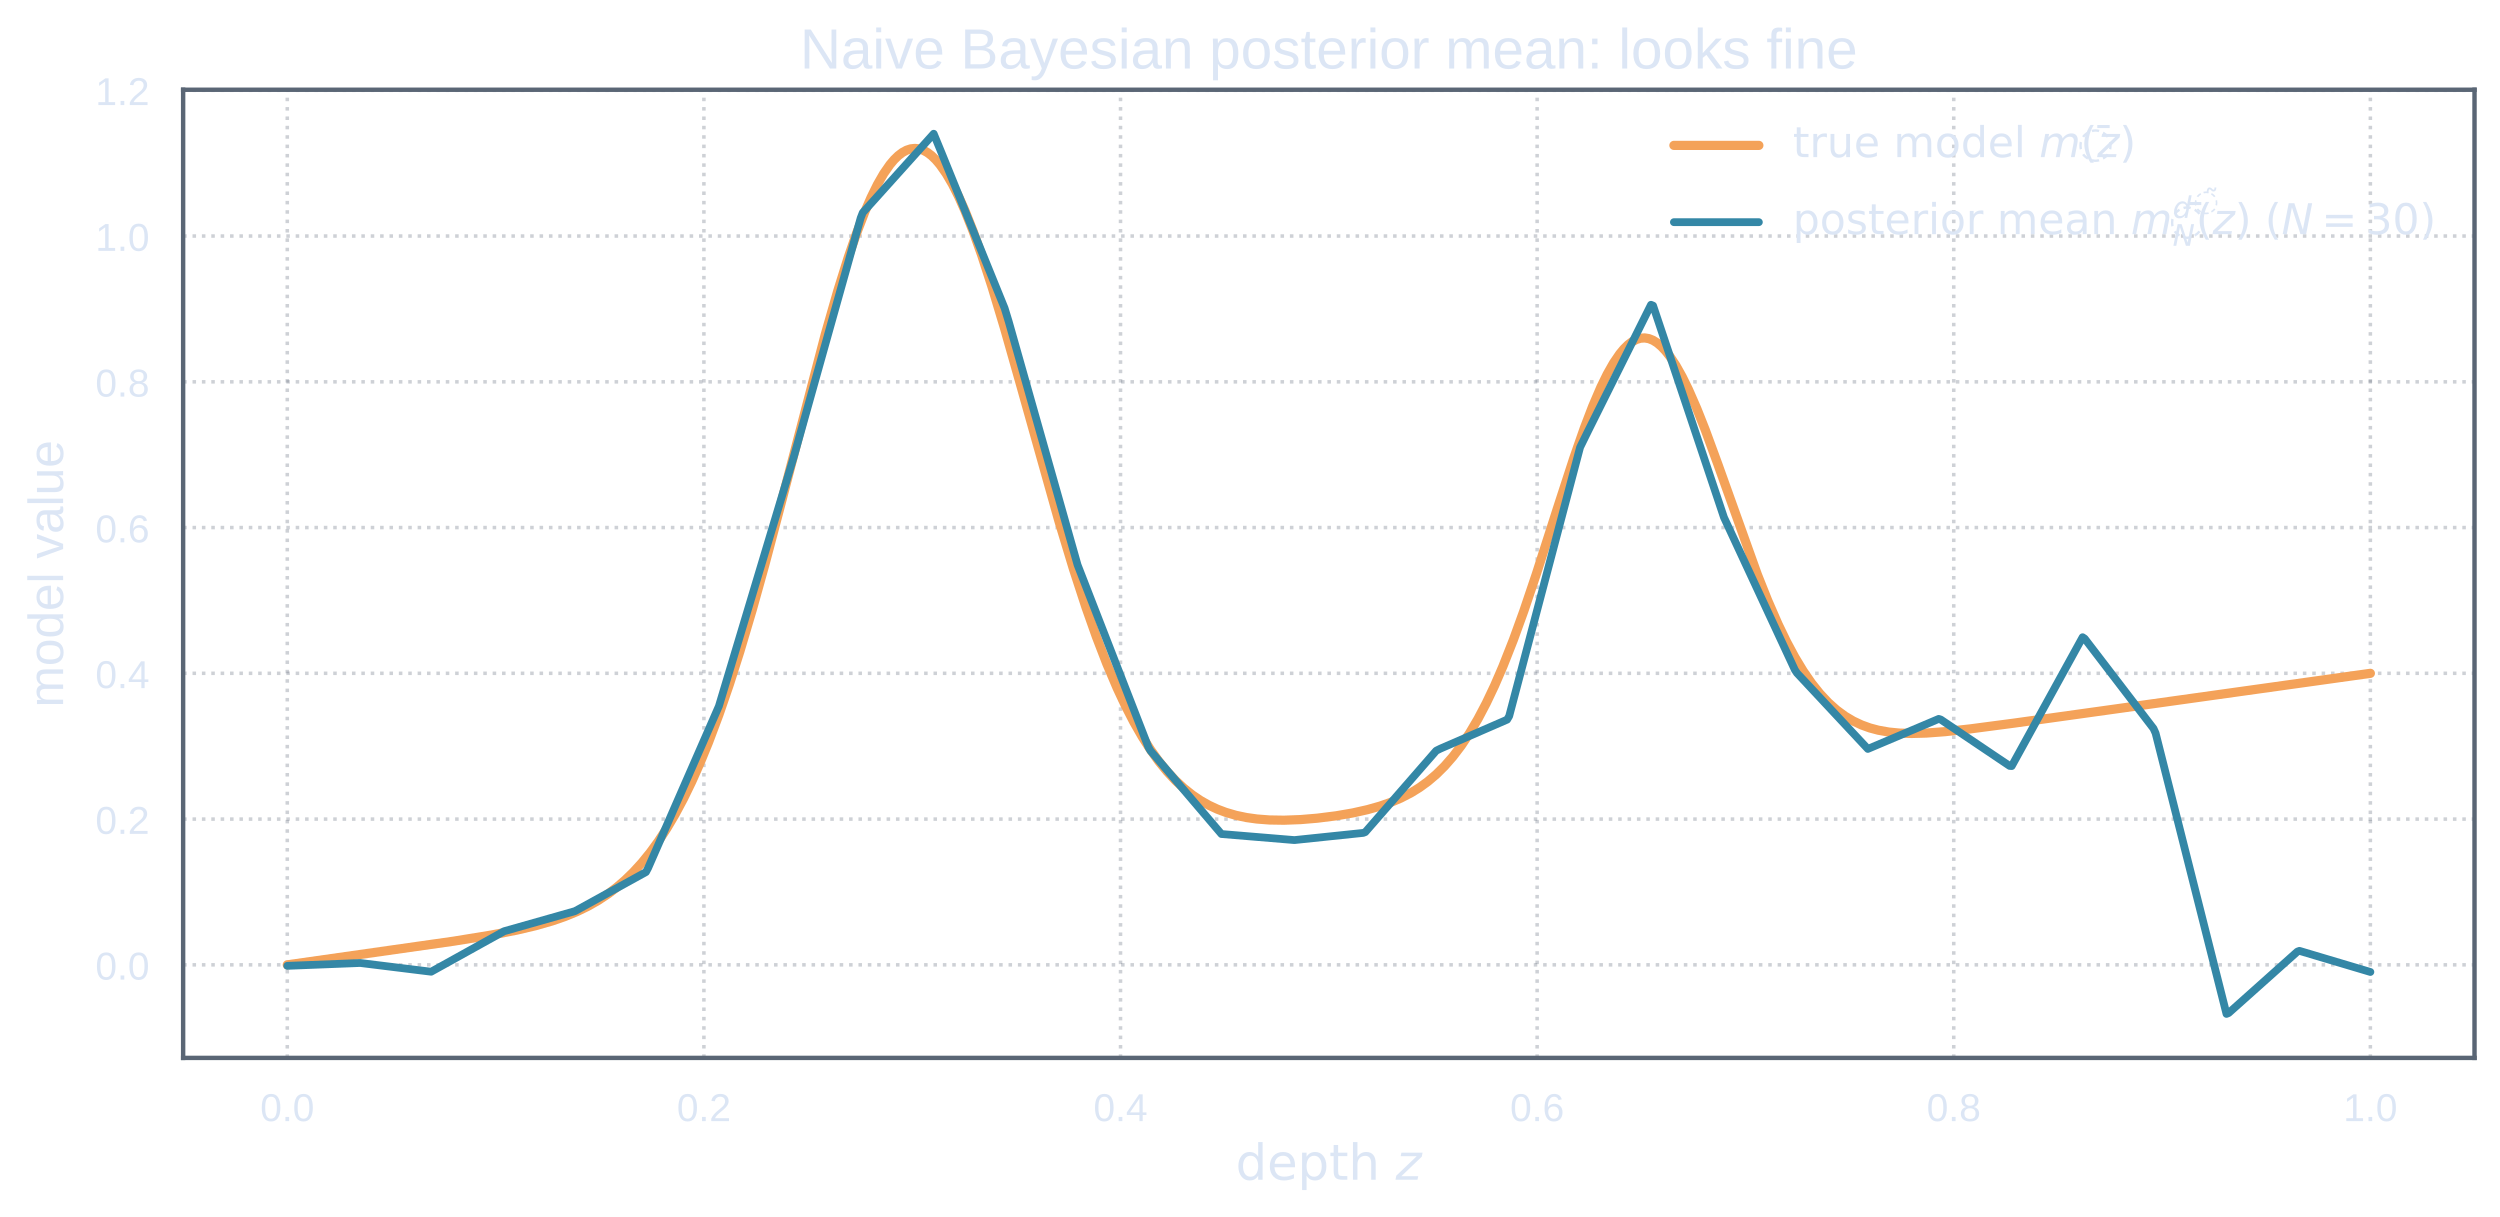
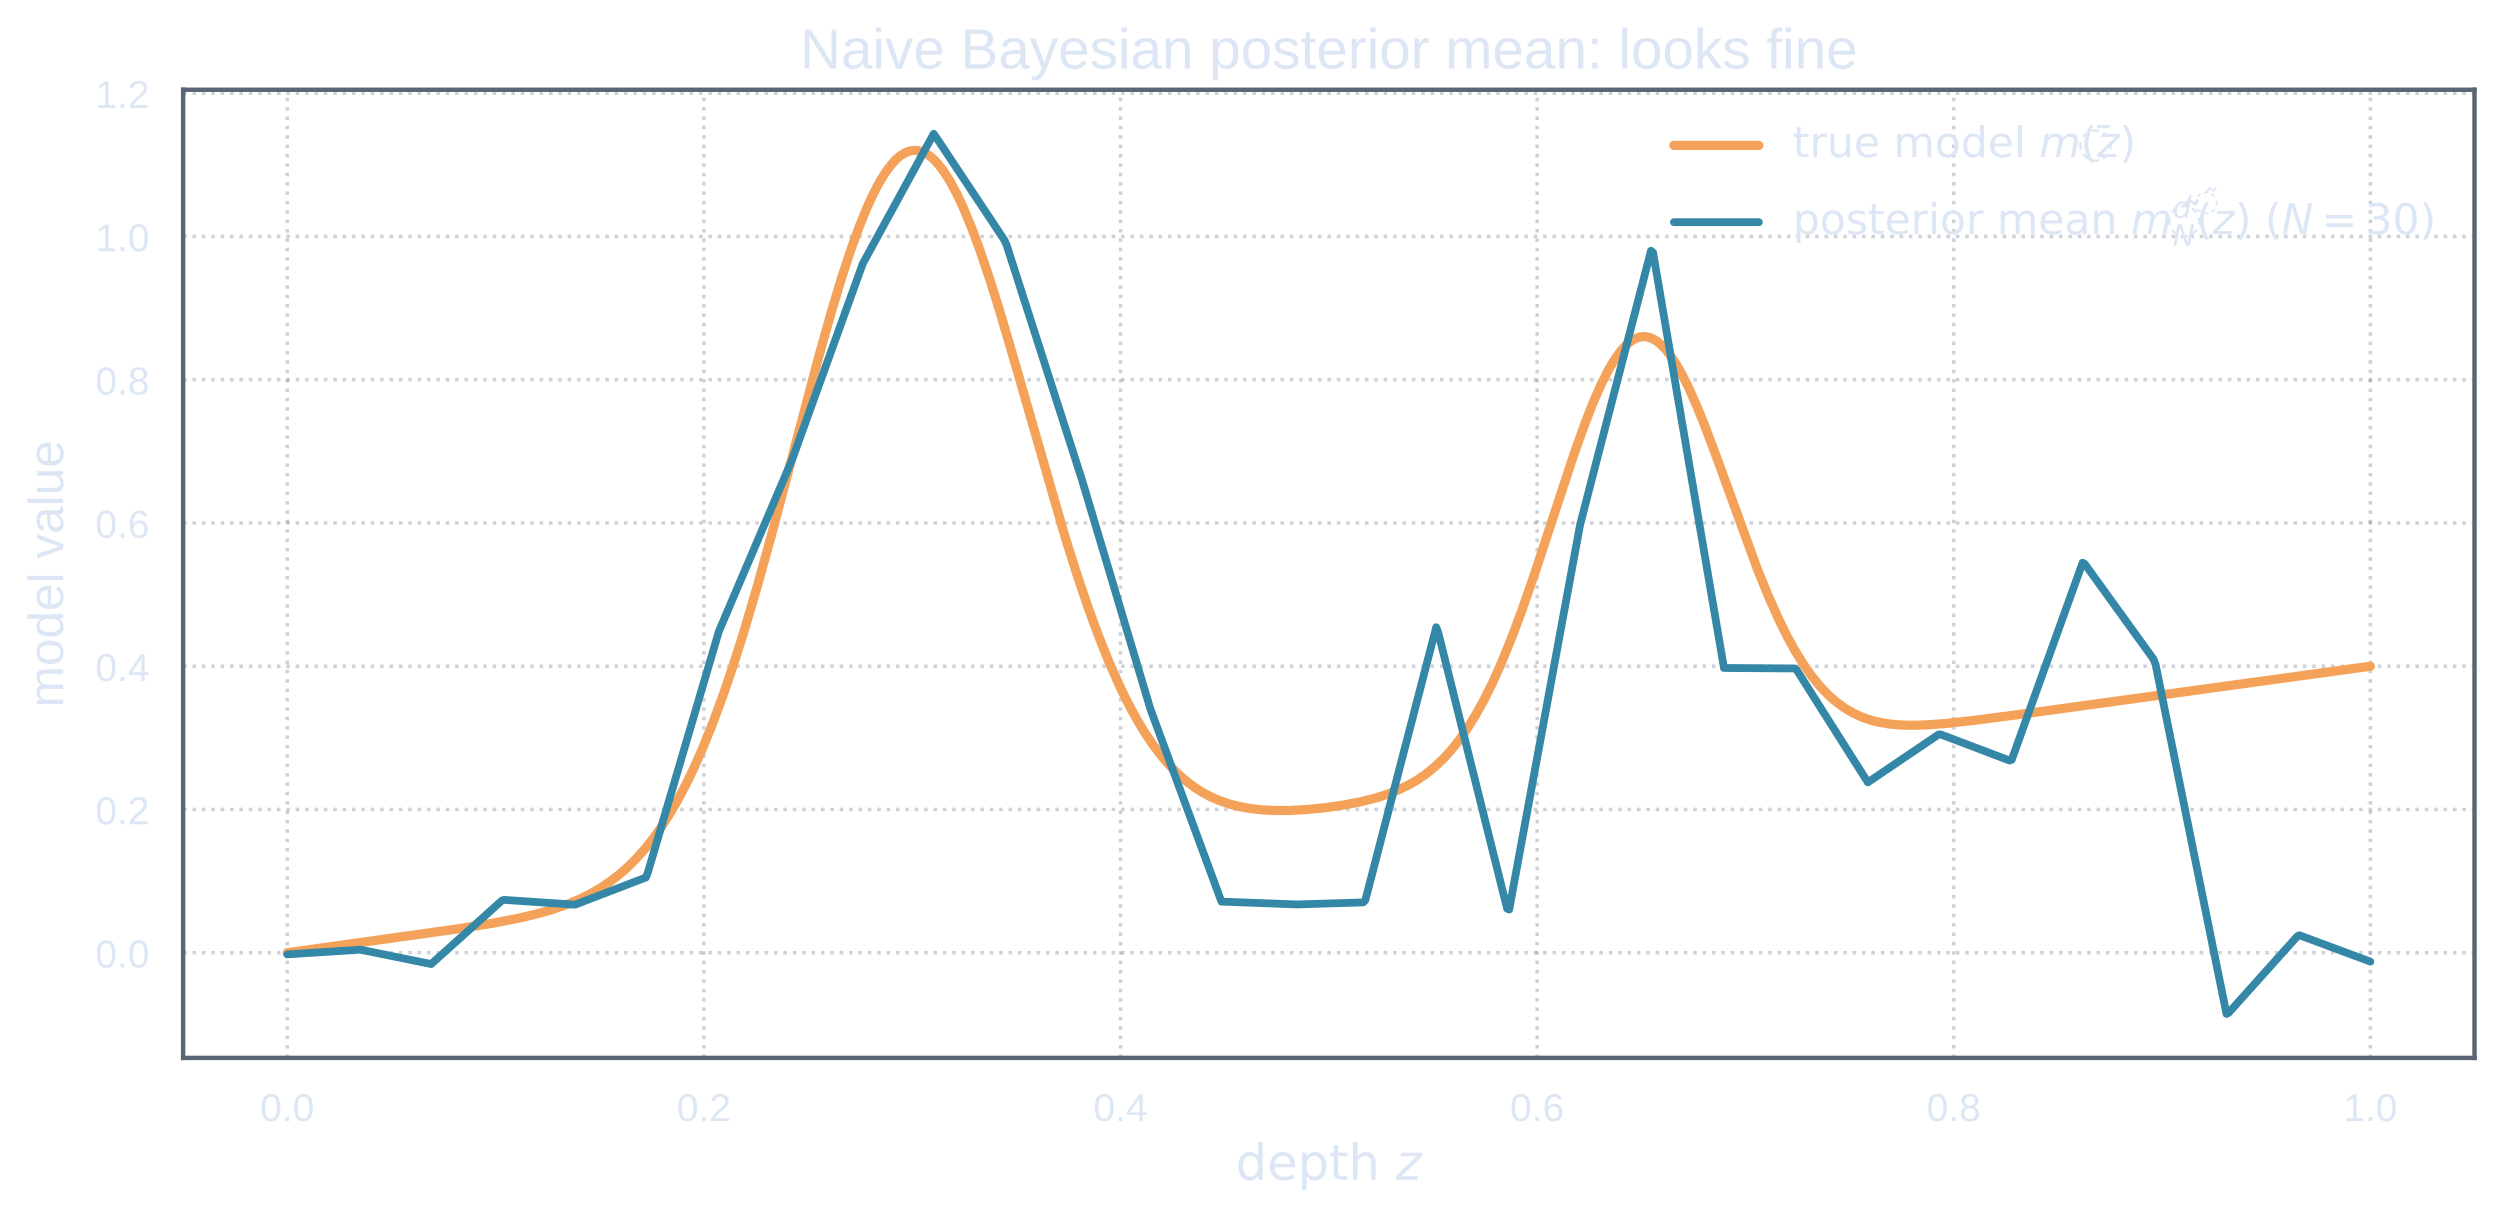
<svg xmlns="http://www.w3.org/2000/svg" width="706.343pt" height="343.823pt" viewBox="0 0 706.343 343.823" version="1.1">
  <defs>
    <style type="text/css">*{stroke-linejoin: round; stroke-linecap: butt}</style>
  </defs>
  <g id="figure_1">
    <g id="patch_1">
      <path d="M 0 343.823  L 706.343 343.823  L 706.343 0  L 0 0  L 0 343.823  z " style="fill: none" />
    </g>
    <g id="axes_1">
      <g id="patch_2">
        <path d="M 51.743 298.897  L 699.143 298.897  L 699.143 25.358  L 51.743 25.358  L 51.743 298.897  z " style="fill: none" />
      </g>
      <g id="matplotlib.axis_1">
        <g id="xtick_1">
          <g id="line2d_1">
-             <path d="M 81.17 298.897  L 81.17 25.358  " clip-path="url(#p72405b0aa2)" style="fill: none; stroke-dasharray: 1,1.65; stroke-dashoffset: 0; stroke: #5a6675; stroke-opacity: 0.3" />
+             <path d="M 81.17 298.897  L 81.17 25.358  " clip-path="url(#p2e29ce6a44)" style="fill: none; stroke-dasharray: 1,1.65; stroke-dashoffset: 0; stroke: #5a6675; stroke-opacity: 0.3" />
          </g>
          <g id="text_1">
            <text style="font-size: 11px; font-family: 'Arial', 'DejaVu Sans', 'Liberation Sans', 'Bitstream Vera Sans', sans-serif; text-anchor: middle; fill: #dce6f5" x="81.17" y="316.756" transform="rotate(-0 81.17009 316.7558)">0.0</text>
          </g>
        </g>
        <g id="xtick_2">
          <g id="line2d_2">
-             <path d="M 198.879 298.897  L 198.879 25.358  " clip-path="url(#p72405b0aa2)" style="fill: none; stroke-dasharray: 1,1.65; stroke-dashoffset: 0; stroke: #5a6675; stroke-opacity: 0.3" />
+             <path d="M 198.879 298.897  L 198.879 25.358  " clip-path="url(#p2e29ce6a44)" style="fill: none; stroke-dasharray: 1,1.65; stroke-dashoffset: 0; stroke: #5a6675; stroke-opacity: 0.3" />
          </g>
          <g id="text_2">
            <text style="font-size: 11px; font-family: 'Arial', 'DejaVu Sans', 'Liberation Sans', 'Bitstream Vera Sans', sans-serif; text-anchor: middle; fill: #dce6f5" x="198.879" y="316.756" transform="rotate(-0 198.8792 316.7558)">0.2</text>
          </g>
        </g>
        <g id="xtick_3">
          <g id="line2d_3">
-             <path d="M 316.588 298.897  L 316.588 25.358  " clip-path="url(#p72405b0aa2)" style="fill: none; stroke-dasharray: 1,1.65; stroke-dashoffset: 0; stroke: #5a6675; stroke-opacity: 0.3" />
+             <path d="M 316.588 298.897  L 316.588 25.358  " clip-path="url(#p2e29ce6a44)" style="fill: none; stroke-dasharray: 1,1.65; stroke-dashoffset: 0; stroke: #5a6675; stroke-opacity: 0.3" />
          </g>
          <g id="text_3">
            <text style="font-size: 11px; font-family: 'Arial', 'DejaVu Sans', 'Liberation Sans', 'Bitstream Vera Sans', sans-serif; text-anchor: middle; fill: #dce6f5" x="316.588" y="316.756" transform="rotate(-0 316.5883 316.7558)">0.4</text>
          </g>
        </g>
        <g id="xtick_4">
          <g id="line2d_4">
-             <path d="M 434.297 298.897  L 434.297 25.358  " clip-path="url(#p72405b0aa2)" style="fill: none; stroke-dasharray: 1,1.65; stroke-dashoffset: 0; stroke: #5a6675; stroke-opacity: 0.3" />
+             <path d="M 434.297 298.897  L 434.297 25.358  " clip-path="url(#p2e29ce6a44)" style="fill: none; stroke-dasharray: 1,1.65; stroke-dashoffset: 0; stroke: #5a6675; stroke-opacity: 0.3" />
          </g>
          <g id="text_4">
            <text style="font-size: 11px; font-family: 'Arial', 'DejaVu Sans', 'Liberation Sans', 'Bitstream Vera Sans', sans-serif; text-anchor: middle; fill: #dce6f5" x="434.297" y="316.756" transform="rotate(-0 434.2974 316.7558)">0.6</text>
          </g>
        </g>
        <g id="xtick_5">
          <g id="line2d_5">
-             <path d="M 552.006 298.897  L 552.006 25.358  " clip-path="url(#p72405b0aa2)" style="fill: none; stroke-dasharray: 1,1.65; stroke-dashoffset: 0; stroke: #5a6675; stroke-opacity: 0.3" />
+             <path d="M 552.006 298.897  L 552.006 25.358  " clip-path="url(#p2e29ce6a44)" style="fill: none; stroke-dasharray: 1,1.65; stroke-dashoffset: 0; stroke: #5a6675; stroke-opacity: 0.3" />
          </g>
          <g id="text_5">
            <text style="font-size: 11px; font-family: 'Arial', 'DejaVu Sans', 'Liberation Sans', 'Bitstream Vera Sans', sans-serif; text-anchor: middle; fill: #dce6f5" x="552.006" y="316.756" transform="rotate(-0 552.0064 316.7558)">0.8</text>
          </g>
        </g>
        <g id="xtick_6">
          <g id="line2d_6">
-             <path d="M 669.716 298.897  L 669.716 25.358  " clip-path="url(#p72405b0aa2)" style="fill: none; stroke-dasharray: 1,1.65; stroke-dashoffset: 0; stroke: #5a6675; stroke-opacity: 0.3" />
+             <path d="M 669.716 298.897  L 669.716 25.358  " clip-path="url(#p2e29ce6a44)" style="fill: none; stroke-dasharray: 1,1.65; stroke-dashoffset: 0; stroke: #5a6675; stroke-opacity: 0.3" />
          </g>
          <g id="text_6">
            <text style="font-size: 11px; font-family: 'Arial', 'DejaVu Sans', 'Liberation Sans', 'Bitstream Vera Sans', sans-serif; text-anchor: middle; fill: #dce6f5" x="669.716" y="316.756" transform="rotate(-0 669.7155 316.7558)">1.0</text>
          </g>
        </g>
        <g id="text_7">
          <g style="fill: #dce6f5" transform="translate(349.1228 333.6834)">
            <text>
              <tspan x="0" y="-0.359" style="font-size: 14px; font-family: 'DejaVu Sans'; fill: #dce6f5">d</tspan>
              <tspan x="8.887" y="-0.359" style="font-size: 14px; font-family: 'DejaVu Sans'; fill: #dce6f5">e</tspan>
              <tspan x="17.5" y="-0.359" style="font-size: 14px; font-family: 'DejaVu Sans'; fill: #dce6f5">p</tspan>
              <tspan x="26.387" y="-0.359" style="font-size: 14px; font-family: 'DejaVu Sans'; fill: #dce6f5">t</tspan>
              <tspan x="31.876" y="-0.359" style="font-size: 14px; font-family: 'DejaVu Sans'; fill: #dce6f5">h</tspan>
              <tspan x="40.749" y="-0.359" style="font-size: 14px; font-family: 'DejaVu Sans'; fill: #dce6f5"> </tspan>
              <tspan x="45.199" y="-0.359" style="font-style: oblique; font-size: 14px; font-family: 'DejaVu Sans'; fill: #dce6f5">z</tspan>
            </text>
          </g>
        </g>
      </g>
      <g id="matplotlib.axis_2">
        <g id="ytick_1">
          <g id="line2d_7">
-             <path d="M 51.743 272.603  L 699.143 272.603  " clip-path="url(#p72405b0aa2)" style="fill: none; stroke-dasharray: 1,1.65; stroke-dashoffset: 0; stroke: #5a6675; stroke-opacity: 0.3" />
+             <path d="M 51.743 269.176  L 699.143 269.176  " clip-path="url(#p2e29ce6a44)" style="fill: none; stroke-dasharray: 1,1.65; stroke-dashoffset: 0; stroke: #5a6675; stroke-opacity: 0.3" />
          </g>
          <g id="text_8">
-             <text style="font-size: 11px; font-family: 'Arial', 'DejaVu Sans', 'Liberation Sans', 'Bitstream Vera Sans', sans-serif; text-anchor: end; fill: #dce6f5" x="42.243" y="276.782" transform="rotate(-0 42.24281 276.7822)">0.0</text>
+             <text style="font-size: 11px; font-family: 'Arial', 'DejaVu Sans', 'Liberation Sans', 'Bitstream Vera Sans', sans-serif; text-anchor: end; fill: #dce6f5" x="42.243" y="273.355" transform="rotate(-0 42.24281 273.3549)">0.0</text>
          </g>
        </g>
        <g id="ytick_2">
          <g id="line2d_8">
-             <path d="M 51.743 231.421  L 699.143 231.421  " clip-path="url(#p72405b0aa2)" style="fill: none; stroke-dasharray: 1,1.65; stroke-dashoffset: 0; stroke: #5a6675; stroke-opacity: 0.3" />
+             <path d="M 51.743 228.702  L 699.143 228.702  " clip-path="url(#p2e29ce6a44)" style="fill: none; stroke-dasharray: 1,1.65; stroke-dashoffset: 0; stroke: #5a6675; stroke-opacity: 0.3" />
          </g>
          <g id="text_9">
-             <text style="font-size: 11px; font-family: 'Arial', 'DejaVu Sans', 'Liberation Sans', 'Bitstream Vera Sans', sans-serif; text-anchor: end; fill: #dce6f5" x="42.243" y="235.601" transform="rotate(-0 42.24281 235.6005)">0.2</text>
+             <text style="font-size: 11px; font-family: 'Arial', 'DejaVu Sans', 'Liberation Sans', 'Bitstream Vera Sans', sans-serif; text-anchor: end; fill: #dce6f5" x="42.243" y="232.882" transform="rotate(-0 42.24281 232.8816)">0.2</text>
          </g>
        </g>
        <g id="ytick_3">
          <g id="line2d_9">
-             <path d="M 51.743 190.24  L 699.143 190.24  " clip-path="url(#p72405b0aa2)" style="fill: none; stroke-dasharray: 1,1.65; stroke-dashoffset: 0; stroke: #5a6675; stroke-opacity: 0.3" />
+             <path d="M 51.743 188.229  L 699.143 188.229  " clip-path="url(#p2e29ce6a44)" style="fill: none; stroke-dasharray: 1,1.65; stroke-dashoffset: 0; stroke: #5a6675; stroke-opacity: 0.3" />
          </g>
          <g id="text_10">
-             <text style="font-size: 11px; font-family: 'Arial', 'DejaVu Sans', 'Liberation Sans', 'Bitstream Vera Sans', sans-serif; text-anchor: end; fill: #dce6f5" x="42.243" y="194.419" transform="rotate(-0 42.24281 194.4189)">0.4</text>
+             <text style="font-size: 11px; font-family: 'Arial', 'DejaVu Sans', 'Liberation Sans', 'Bitstream Vera Sans', sans-serif; text-anchor: end; fill: #dce6f5" x="42.243" y="192.408" transform="rotate(-0 42.24281 192.4082)">0.4</text>
          </g>
        </g>
        <g id="ytick_4">
          <g id="line2d_10">
-             <path d="M 51.743 149.058  L 699.143 149.058  " clip-path="url(#p72405b0aa2)" style="fill: none; stroke-dasharray: 1,1.65; stroke-dashoffset: 0; stroke: #5a6675; stroke-opacity: 0.3" />
+             <path d="M 51.743 147.756  L 699.143 147.756  " clip-path="url(#p2e29ce6a44)" style="fill: none; stroke-dasharray: 1,1.65; stroke-dashoffset: 0; stroke: #5a6675; stroke-opacity: 0.3" />
          </g>
          <g id="text_11">
-             <text style="font-size: 11px; font-family: 'Arial', 'DejaVu Sans', 'Liberation Sans', 'Bitstream Vera Sans', sans-serif; text-anchor: end; fill: #dce6f5" x="42.243" y="153.237" transform="rotate(-0 42.24281 153.2373)">0.6</text>
+             <text style="font-size: 11px; font-family: 'Arial', 'DejaVu Sans', 'Liberation Sans', 'Bitstream Vera Sans', sans-serif; text-anchor: end; fill: #dce6f5" x="42.243" y="151.935" transform="rotate(-0 42.24281 151.9349)">0.6</text>
          </g>
        </g>
        <g id="ytick_5">
          <g id="line2d_11">
-             <path d="M 51.743 107.876  L 699.143 107.876  " clip-path="url(#p72405b0aa2)" style="fill: none; stroke-dasharray: 1,1.65; stroke-dashoffset: 0; stroke: #5a6675; stroke-opacity: 0.3" />
+             <path d="M 51.743 107.282  L 699.143 107.282  " clip-path="url(#p2e29ce6a44)" style="fill: none; stroke-dasharray: 1,1.65; stroke-dashoffset: 0; stroke: #5a6675; stroke-opacity: 0.3" />
          </g>
          <g id="text_12">
-             <text style="font-size: 11px; font-family: 'Arial', 'DejaVu Sans', 'Liberation Sans', 'Bitstream Vera Sans', sans-serif; text-anchor: end; fill: #dce6f5" x="42.243" y="112.056" transform="rotate(-0 42.24281 112.0556)">0.8</text>
+             <text style="font-size: 11px; font-family: 'Arial', 'DejaVu Sans', 'Liberation Sans', 'Bitstream Vera Sans', sans-serif; text-anchor: end; fill: #dce6f5" x="42.243" y="111.462" transform="rotate(-0 42.24281 111.4616)">0.8</text>
          </g>
        </g>
        <g id="ytick_6">
          <g id="line2d_12">
-             <path d="M 51.743 66.695  L 699.143 66.695  " clip-path="url(#p72405b0aa2)" style="fill: none; stroke-dasharray: 1,1.65; stroke-dashoffset: 0; stroke: #5a6675; stroke-opacity: 0.3" />
+             <path d="M 51.743 66.809  L 699.143 66.809  " clip-path="url(#p2e29ce6a44)" style="fill: none; stroke-dasharray: 1,1.65; stroke-dashoffset: 0; stroke: #5a6675; stroke-opacity: 0.3" />
          </g>
          <g id="text_13">
-             <text style="font-size: 11px; font-family: 'Arial', 'DejaVu Sans', 'Liberation Sans', 'Bitstream Vera Sans', sans-serif; text-anchor: end; fill: #dce6f5" x="42.243" y="70.874" transform="rotate(-0 42.24281 70.874)">1.0</text>
+             <text style="font-size: 11px; font-family: 'Arial', 'DejaVu Sans', 'Liberation Sans', 'Bitstream Vera Sans', sans-serif; text-anchor: end; fill: #dce6f5" x="42.243" y="70.988" transform="rotate(-0 42.24281 70.98828)">1.0</text>
          </g>
        </g>
        <g id="ytick_7">
          <g id="line2d_13">
-             <path d="M 51.743 25.513  L 699.143 25.513  " clip-path="url(#p72405b0aa2)" style="fill: none; stroke-dasharray: 1,1.65; stroke-dashoffset: 0; stroke: #5a6675; stroke-opacity: 0.3" />
+             <path d="M 51.743 26.336  L 699.143 26.336  " clip-path="url(#p2e29ce6a44)" style="fill: none; stroke-dasharray: 1,1.65; stroke-dashoffset: 0; stroke: #5a6675; stroke-opacity: 0.3" />
          </g>
          <g id="text_14">
-             <text style="font-size: 11px; font-family: 'Arial', 'DejaVu Sans', 'Liberation Sans', 'Bitstream Vera Sans', sans-serif; text-anchor: end; fill: #dce6f5" x="42.243" y="29.692" transform="rotate(-0 42.24281 29.69236)">1.2</text>
+             <text style="font-size: 11px; font-family: 'Arial', 'DejaVu Sans', 'Liberation Sans', 'Bitstream Vera Sans', sans-serif; text-anchor: end; fill: #dce6f5" x="42.243" y="30.515" transform="rotate(-0 42.24281 30.51496)">1.2</text>
          </g>
        </g>
        <g id="text_15">
          <text style="font-size: 14px; font-family: 'Arial', 'DejaVu Sans', 'Liberation Sans', 'Bitstream Vera Sans', sans-serif; text-anchor: middle; fill: #dce6f5" x="17.838" y="162.127" transform="rotate(-90 17.83781 162.1275)">model value</text>
        </g>
      </g>
      <g id="line2d_14">
-         <path d="M 81.17 272.603  L 128.301 265.9  L 138.905 264.171  L 145.975 262.798  L 151.277 261.552  L 155.99 260.202  L 159.525 258.982  L 163.06 257.531  L 166.005 256.104  L 168.951 254.437  L 171.897 252.489  L 174.253 250.696  L 176.61 248.669  L 178.966 246.379  L 181.323 243.801  L 183.68 240.906  L 186.036 237.669  L 188.393 234.062  L 190.749 230.062  L 193.106 225.647  L 195.462 220.798  L 197.819 215.502  L 200.175 209.748  L 203.121 201.91  L 206.067 193.364  L 209.012 184.139  L 212.547 172.245  L 216.082 159.576  L 220.795 141.796  L 233.167 94.499  L 236.702 82.176  L 239.647 72.765  L 242.004 65.933  L 244.36 59.817  L 246.128 55.749  L 247.895 52.16  L 249.663 49.078  L 251.43 46.526  L 252.608 45.129  L 253.787 43.98  L 254.965 43.084  L 256.143 42.443  L 257.321 42.059  L 258.5 41.933  L 259.678 42.065  L 260.856 42.452  L 262.034 43.095  L 263.213 43.989  L 264.391 45.13  L 265.569 46.514  L 267.337 49.032  L 269.104 52.059  L 270.871 55.571  L 272.639 59.535  L 274.995 65.467  L 277.352 72.057  L 280.298 81.08  L 283.832 92.804  L 288.545 109.402  L 299.15 147.117  L 303.274 160.726  L 306.809 171.545  L 309.754 179.867  L 312.7 187.504  L 315.646 194.432  L 318.002 199.457  L 320.359 204.026  L 322.715 208.149  L 325.072 211.841  L 327.428 215.121  L 329.785 218.011  L 332.141 220.536  L 334.498 222.721  L 336.854 224.595  L 339.211 226.184  L 341.568 227.515  L 343.924 228.614  L 346.281 229.507  L 349.226 230.369  L 352.172 230.987  L 355.118 231.4  L 358.652 231.672  L 362.776 231.74  L 367.489 231.562  L 372.203 231.167  L 377.505 230.496  L 382.218 229.684  L 386.342 228.763  L 389.877 227.766  L 392.822 226.742  L 395.768 225.495  L 398.714 223.971  L 401.07 222.511  L 403.427 220.799  L 405.783 218.797  L 408.14 216.468  L 410.496 213.773  L 412.853 210.676  L 415.209 207.143  L 417.566 203.149  L 419.922 198.673  L 422.279 193.707  L 424.636 188.256  L 427.581 180.788  L 430.527 172.663  L 434.062 162.211  L 439.953 143.867  L 444.666 129.408  L 447.612 120.998  L 449.968 114.842  L 452.325 109.344  L 454.092 105.729  L 455.86 102.602  L 457.627 100.005  L 458.805 98.585  L 459.984 97.424  L 461.162 96.53  L 462.34 95.906  L 463.518 95.555  L 464.697 95.48  L 465.875 95.678  L 467.053 96.149  L 468.232 96.887  L 469.41 97.887  L 470.588 99.142  L 471.766 100.64  L 473.534 103.324  L 475.301 106.491  L 477.069 110.094  L 479.425 115.485  L 481.782 121.421  L 485.316 131.038  L 496.51 162.303  L 499.456 169.687  L 502.401 176.428  L 504.758 181.304  L 507.114 185.696  L 509.471 189.598  L 511.827 193.017  L 514.184 195.971  L 516.541 198.484  L 518.897 200.589  L 521.254 202.323  L 523.61 203.723  L 525.967 204.828  L 528.323 205.677  L 530.68 206.305  L 533.625 206.829  L 536.571 207.12  L 540.106 207.23  L 544.23 207.117  L 549.532 206.722  L 556.602 205.947  L 568.974 204.321  L 615.515 197.825  L 669.716 190.24  L 669.716 190.24  " clip-path="url(#p72405b0aa2)" style="fill: none; stroke: #f4a259; stroke-width: 2.6; stroke-linecap: round" />
+         <path d="M 81.17 269.176  L 128.89 262.499  L 139.494 260.785  L 146.564 259.414  L 151.866 258.163  L 155.99 256.988  L 160.114 255.569  L 163.649 254.099  L 166.595 252.653  L 169.54 250.963  L 172.486 248.987  L 174.842 247.17  L 177.199 245.116  L 179.556 242.797  L 181.912 240.188  L 184.269 237.261  L 186.625 233.991  L 188.982 230.352  L 191.338 226.321  L 193.695 221.877  L 196.051 217.002  L 198.408 211.685  L 201.354 204.406  L 204.299 196.422  L 207.245 187.751  L 210.191 178.43  L 213.725 166.47  L 217.849 151.636  L 223.741 129.405  L 231.399 100.508  L 234.934 87.96  L 237.88 78.22  L 240.236 71.035  L 242.593 64.488  L 244.95 58.666  L 246.717 54.822  L 248.484 51.458  L 250.252 48.6  L 252.019 46.27  L 253.197 45.019  L 254.376 44.014  L 255.554 43.258  L 256.732 42.754  L 257.91 42.504  L 259.089 42.506  L 260.267 42.762  L 261.445 43.268  L 262.624 44.024  L 263.802 45.024  L 264.98 46.266  L 266.747 48.568  L 268.515 51.379  L 270.282 54.675  L 272.05 58.426  L 274.406 64.08  L 276.763 70.404  L 279.708 79.113  L 282.654 88.54  L 286.778 102.579  L 300.917 151.693  L 304.452 162.86  L 307.398 171.543  L 310.343 179.591  L 313.289 186.959  L 316.235 193.626  L 318.591 198.452  L 320.948 202.832  L 323.304 206.777  L 325.661 210.302  L 328.017 213.427  L 330.374 216.176  L 332.731 218.571  L 335.087 220.64  L 337.444 222.409  L 339.8 223.905  L 342.157 225.154  L 344.513 226.181  L 347.459 227.191  L 350.405 227.937  L 353.35 228.46  L 356.885 228.842  L 360.42 229.006  L 364.544 228.978  L 369.257 228.718  L 374.559 228.188  L 379.861 227.421  L 384.574 226.505  L 388.698 225.461  L 392.233 224.32  L 395.179 223.143  L 398.124 221.704  L 400.481 220.326  L 402.838 218.709  L 405.194 216.816  L 407.551 214.611  L 409.907 212.056  L 412.264 209.113  L 414.62 205.751  L 416.977 201.941  L 419.333 197.662  L 421.69 192.902  L 424.046 187.663  L 426.992 180.462  L 429.938 172.598  L 433.473 162.436  L 438.186 148.106  L 444.666 128.444  L 447.612 120.178  L 449.968 114.128  L 452.325 108.725  L 454.092 105.172  L 455.86 102.098  L 457.627 99.546  L 458.805 98.151  L 459.984 97.01  L 461.162 96.131  L 462.34 95.517  L 463.518 95.173  L 464.697 95.099  L 465.875 95.294  L 467.053 95.757  L 468.232 96.482  L 469.41 97.465  L 470.588 98.698  L 471.766 100.171  L 473.534 102.808  L 475.301 105.921  L 477.069 109.462  L 479.425 114.76  L 481.782 120.594  L 485.316 130.045  L 496.51 160.773  L 499.456 168.03  L 502.401 174.655  L 504.758 179.447  L 507.114 183.764  L 509.471 187.599  L 511.827 190.959  L 514.184 193.861  L 516.541 196.331  L 518.897 198.401  L 521.254 200.104  L 523.61 201.48  L 525.967 202.567  L 528.323 203.401  L 530.68 204.018  L 533.625 204.533  L 536.571 204.819  L 540.106 204.927  L 544.23 204.816  L 549.532 204.428  L 556.602 203.666  L 568.974 202.068  L 616.104 195.603  L 669.716 188.229  L 669.716 188.229  " clip-path="url(#p2e29ce6a44)" style="fill: none; stroke: #f4a259; stroke-width: 2.6; stroke-linecap: round" />
      </g>
      <g id="line2d_15">
-         <path d="M 81.17 272.886  L 101.79 272.078  L 121.82 274.549  L 142.44 263.104  L 162.471 257.423  L 182.501 246.394  L 183.09 245.298  L 203.121 199.507  L 224.33 128.874  L 243.182 61.571  L 243.771 60.067  L 263.802 37.791  L 266.158 43.522  L 283.832 87.048  L 285.011 90.908  L 304.452 159.603  L 324.483 211.134  L 325.072 212.14  L 345.102 235.644  L 365.722 237.354  L 385.164 235.326  L 385.753 235.095  L 405.783 212.106  L 406.962 211.521  L 425.814 203.329  L 426.403 202.323  L 446.434 126.376  L 448.79 121.576  L 466.464 86.114  L 467.053 86.353  L 487.084 146.192  L 507.114 189.256  L 507.704 190.152  L 527.734 211.597  L 547.765 203.114  L 548.354 203.31  L 567.795 216.399  L 568.384 216.441  L 588.415 180.044  L 589.004 180.433  L 608.446 205.836  L 609.035 207.145  L 629.065 286.464  L 629.654 286.233  L 649.096 268.864  L 649.685 268.652  L 669.716 274.618  L 669.716 274.618  " clip-path="url(#p72405b0aa2)" style="fill: none; stroke: #3487a6; stroke-width: 2.2; stroke-linecap: round" />
+         <path d="M 81.17 269.642  L 101.79 268.311  L 121.82 272.384  L 141.851 254.401  L 142.44 254.246  L 162.471 255.606  L 182.501 247.91  L 183.09 246.334  L 203.121 178.343  L 223.741 130.011  L 243.771 74.476  L 263.802 37.791  L 265.569 40.388  L 283.832 67.924  L 284.422 69.298  L 305.63 135.343  L 325.072 200.45  L 345.102 254.74  L 366.311 255.535  L 385.164 254.968  L 385.753 254.33  L 405.783 177.221  L 406.372 178.784  L 425.814 256.725  L 426.403 256.978  L 446.434 148.274  L 451.147 130.01  L 466.464 70.859  L 467.053 71.351  L 487.084 188.728  L 507.114 188.866  L 507.704 189.416  L 527.734 221.031  L 547.765 207.489  L 548.354 207.519  L 567.795 214.885  L 568.384 214.66  L 588.415 158.995  L 589.004 159.303  L 608.446 186.231  L 609.035 187.766  L 629.065 286.464  L 629.654 286.176  L 649.096 264.513  L 649.685 264.249  L 669.716 271.688  L 669.716 271.688  " clip-path="url(#p2e29ce6a44)" style="fill: none; stroke: #3487a6; stroke-width: 2.2; stroke-linecap: round" />
      </g>
      <g id="patch_3">
        <path d="M 51.743 298.897  L 51.743 25.358  " style="fill: none; stroke: #5a6675; stroke-width: 1.25; stroke-linejoin: miter; stroke-linecap: square" />
      </g>
      <g id="patch_4">
        <path d="M 699.143 298.897  L 699.143 25.358  " style="fill: none; stroke: #5a6675; stroke-width: 1.25; stroke-linejoin: miter; stroke-linecap: square" />
      </g>
      <g id="patch_5">
        <path d="M 51.743 298.897  L 699.143 298.897  " style="fill: none; stroke: #5a6675; stroke-width: 1.25; stroke-linejoin: miter; stroke-linecap: square" />
      </g>
      <g id="patch_6">
        <path d="M 51.743 25.358  L 699.143 25.358  " style="fill: none; stroke: #5a6675; stroke-width: 1.25; stroke-linejoin: miter; stroke-linecap: square" />
      </g>
      <g id="text_16">
        <text style="font-size: 16px; font-family: 'Arial', 'DejaVu Sans', 'Liberation Sans', 'Bitstream Vera Sans', sans-serif; text-anchor: middle; fill: #dce6f5" x="375.443" y="19.358" transform="rotate(-0 375.4428 19.3575)">Naive Bayesian posterior mean: looks fine</text>
      </g>
      <g id="legend_1">
        <g id="patch_7">
          <path d="M 470.543 75.131  L 690.743 75.131  Q 693.143 75.131 693.143 72.731  L 693.143 33.758  Q 693.143 31.358 690.743 31.358  L 470.543 31.358  Q 468.143 31.358 468.143 33.758  L 468.143 72.731  Q 468.143 75.131 470.543 75.131  L 470.543 75.131  z " style="fill: none; opacity: 0" />
        </g>
        <g id="line2d_16">
          <path d="M 472.943 41.076  L 484.943 41.076  L 496.943 41.076  " style="fill: none; stroke: #f4a259; stroke-width: 2.6; stroke-linecap: round" />
        </g>
        <g id="text_17">
          <g style="fill: #dce6f5" transform="translate(506.5428 45.27562)">
            <text>
              <tspan x="0" y="-0.875" style="font-size: 12px; font-family: 'DejaVu Sans'; fill: #dce6f5">t</tspan>
              <tspan x="4.705" y="-0.875" style="font-size: 12px; font-family: 'DejaVu Sans'; fill: #dce6f5">r</tspan>
              <tspan x="9.639" y="-0.875" style="font-size: 12px; font-family: 'DejaVu Sans'; fill: #dce6f5">u</tspan>
              <tspan x="17.244" y="-0.875" style="font-size: 12px; font-family: 'DejaVu Sans'; fill: #dce6f5">e</tspan>
              <tspan x="24.627" y="-0.875" style="font-size: 12px; font-family: 'DejaVu Sans'; fill: #dce6f5"> </tspan>
              <tspan x="28.441" y="-0.875" style="font-size: 12px; font-family: 'DejaVu Sans'; fill: #dce6f5">m</tspan>
              <tspan x="40.131" y="-0.875" style="font-size: 12px; font-family: 'DejaVu Sans'; fill: #dce6f5">o</tspan>
              <tspan x="47.473" y="-0.875" style="font-size: 12px; font-family: 'DejaVu Sans'; fill: #dce6f5">d</tspan>
              <tspan x="55.09" y="-0.875" style="font-size: 12px; font-family: 'DejaVu Sans'; fill: #dce6f5">e</tspan>
              <tspan x="62.473" y="-0.875" style="font-size: 12px; font-family: 'DejaVu Sans'; fill: #dce6f5">l</tspan>
              <tspan x="65.807" y="-0.875" style="font-size: 12px; font-family: 'DejaVu Sans'; fill: #dce6f5"> </tspan>
              <tspan x="80.278" y="-1.016" style="font-size: 12px; font-family: 'DejaVu Sans'; fill: #dce6f5">̄</tspan>
              <tspan x="81.311" y="-0.875" style="font-size: 12px; font-family: 'DejaVu Sans'; fill: #dce6f5">(</tspan>
              <tspan x="92.291" y="-0.875" style="font-size: 12px; font-family: 'DejaVu Sans'; fill: #dce6f5">)</tspan>
              <tspan x="69.621" y="-0.875" style="font-style: oblique; font-size: 12px; font-family: 'DejaVu Sans'; fill: #dce6f5">m</tspan>
              <tspan x="85.992" y="-0.875" style="font-style: oblique; font-size: 12px; font-family: 'DejaVu Sans'; fill: #dce6f5">z</tspan>
            </text>
          </g>
        </g>
        <g id="line2d_17">
          <path d="M 472.943 62.771  L 484.943 62.771  L 496.943 62.771  " style="fill: none; stroke: #3487a6; stroke-width: 2.2; stroke-linecap: round" />
        </g>
        <g id="text_18">
          <g style="fill: #dce6f5" transform="translate(506.5428 66.97125)">
            <text>
              <tspan x="0" y="-0.809" style="font-size: 12px; font-family: 'DejaVu Sans'; fill: #dce6f5">p</tspan>
              <tspan x="7.617" y="-0.809" style="font-size: 12px; font-family: 'DejaVu Sans'; fill: #dce6f5">o</tspan>
              <tspan x="14.959" y="-0.809" style="font-size: 12px; font-family: 'DejaVu Sans'; fill: #dce6f5">s</tspan>
              <tspan x="21.211" y="-0.809" style="font-size: 12px; font-family: 'DejaVu Sans'; fill: #dce6f5">t</tspan>
              <tspan x="25.916" y="-0.809" style="font-size: 12px; font-family: 'DejaVu Sans'; fill: #dce6f5">e</tspan>
              <tspan x="33.299" y="-0.809" style="font-size: 12px; font-family: 'DejaVu Sans'; fill: #dce6f5">r</tspan>
              <tspan x="38.232" y="-0.809" style="font-size: 12px; font-family: 'DejaVu Sans'; fill: #dce6f5">i</tspan>
              <tspan x="41.566" y="-0.809" style="font-size: 12px; font-family: 'DejaVu Sans'; fill: #dce6f5">o</tspan>
              <tspan x="48.908" y="-0.809" style="font-size: 12px; font-family: 'DejaVu Sans'; fill: #dce6f5">r</tspan>
              <tspan x="53.842" y="-0.809" style="font-size: 12px; font-family: 'DejaVu Sans'; fill: #dce6f5"> </tspan>
              <tspan x="57.656" y="-0.809" style="font-size: 12px; font-family: 'DejaVu Sans'; fill: #dce6f5">m</tspan>
              <tspan x="69.346" y="-0.809" style="font-size: 12px; font-family: 'DejaVu Sans'; fill: #dce6f5">e</tspan>
              <tspan x="76.729" y="-0.809" style="font-size: 12px; font-family: 'DejaVu Sans'; fill: #dce6f5">a</tspan>
              <tspan x="84.082" y="-0.809" style="font-size: 12px; font-family: 'DejaVu Sans'; fill: #dce6f5">n</tspan>
              <tspan x="91.688" y="-0.809" style="font-size: 12px; font-family: 'DejaVu Sans'; fill: #dce6f5"> </tspan>
-               <tspan x="106.159" y="-0.95" style="font-size: 12px; font-family: 'DejaVu Sans'; fill: #dce6f5">̄</tspan>
+               <tspan x="105.377" y="-1.356" style="font-size: 12px; font-family: 'DejaVu Sans'; fill: #dce6f5">̃</tspan>
              <tspan x="113.918" y="-0.809" style="font-size: 12px; font-family: 'DejaVu Sans'; fill: #dce6f5">(</tspan>
              <tspan x="124.898" y="-0.809" style="font-size: 12px; font-family: 'DejaVu Sans'; fill: #dce6f5">)</tspan>
              <tspan x="129.58" y="-0.809" style="font-size: 12px; font-family: 'DejaVu Sans'; fill: #dce6f5"> </tspan>
              <tspan x="133.395" y="-0.809" style="font-size: 12px; font-family: 'DejaVu Sans'; fill: #dce6f5">(</tspan>
              <tspan x="149.391" y="-0.809" style="font-size: 12px; font-family: 'DejaVu Sans'; fill: #dce6f5">=</tspan>
              <tspan x="161.783" y="-0.809" style="font-size: 12px; font-family: 'DejaVu Sans'; fill: #dce6f5">3</tspan>
              <tspan x="169.418" y="-0.809" style="font-size: 12px; font-family: 'DejaVu Sans'; fill: #dce6f5">0</tspan>
              <tspan x="177.053" y="-0.809" style="font-size: 12px; font-family: 'DejaVu Sans'; fill: #dce6f5">)</tspan>
              <tspan x="95.502" y="-0.809" style="font-style: oblique; font-size: 12px; font-family: 'DejaVu Sans'; fill: #dce6f5">m</tspan>
              <tspan x="118.6" y="-0.809" style="font-style: oblique; font-size: 12px; font-family: 'DejaVu Sans'; fill: #dce6f5">z</tspan>
              <tspan x="138.076" y="-0.809" style="font-style: oblique; font-size: 12px; font-family: 'DejaVu Sans'; fill: #dce6f5">N</tspan>
              <tspan x="113.092" y="-7.481" style="font-size: 8.4px; font-family: 'DejaVu Sans'; fill: #dce6f5">̃</tspan>
              <tspan x="107.306" y="-5.403" style="font-style: oblique; font-size: 8.4px; font-family: 'DejaVu Sans'; fill: #dce6f5">d</tspan>
              <tspan x="107.306" y="2.472" style="font-style: oblique; font-size: 8.4px; font-family: 'DejaVu Sans'; fill: #dce6f5">N</tspan>
            </text>
          </g>
        </g>
      </g>
    </g>
  </g>
  <defs>
-     <clipPath id="p72405b0aa2">
+     <clipPath id="p2e29ce6a44">
      <rect x="51.743" y="25.358" width="647.4" height="273.54" />
    </clipPath>
  </defs>
</svg>
